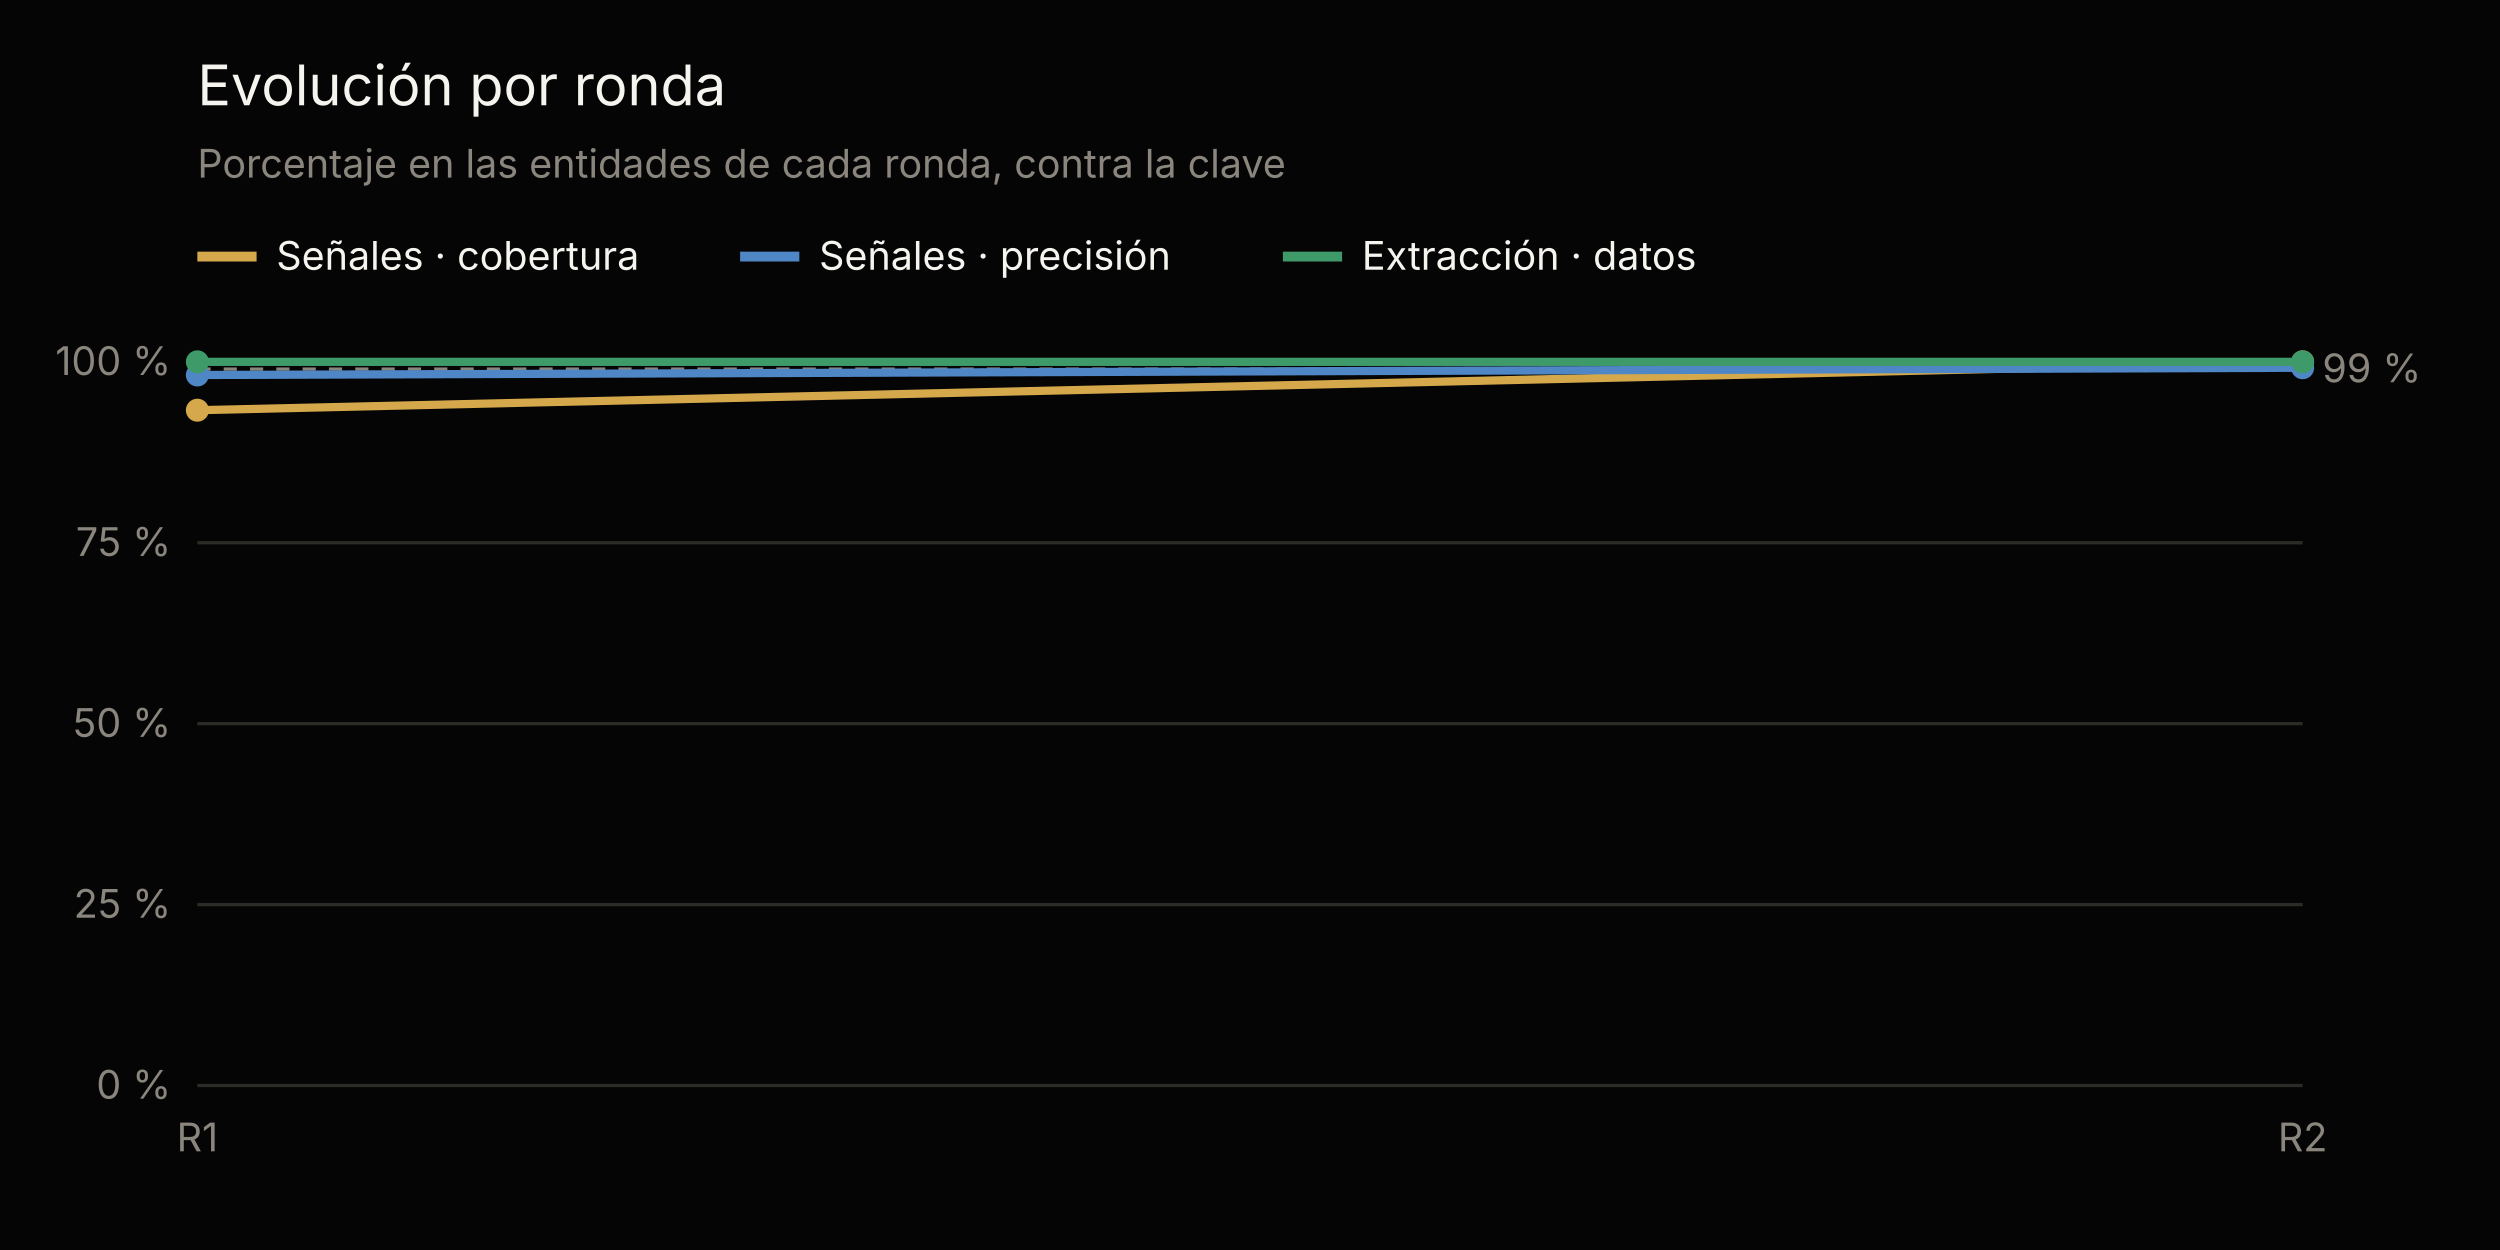
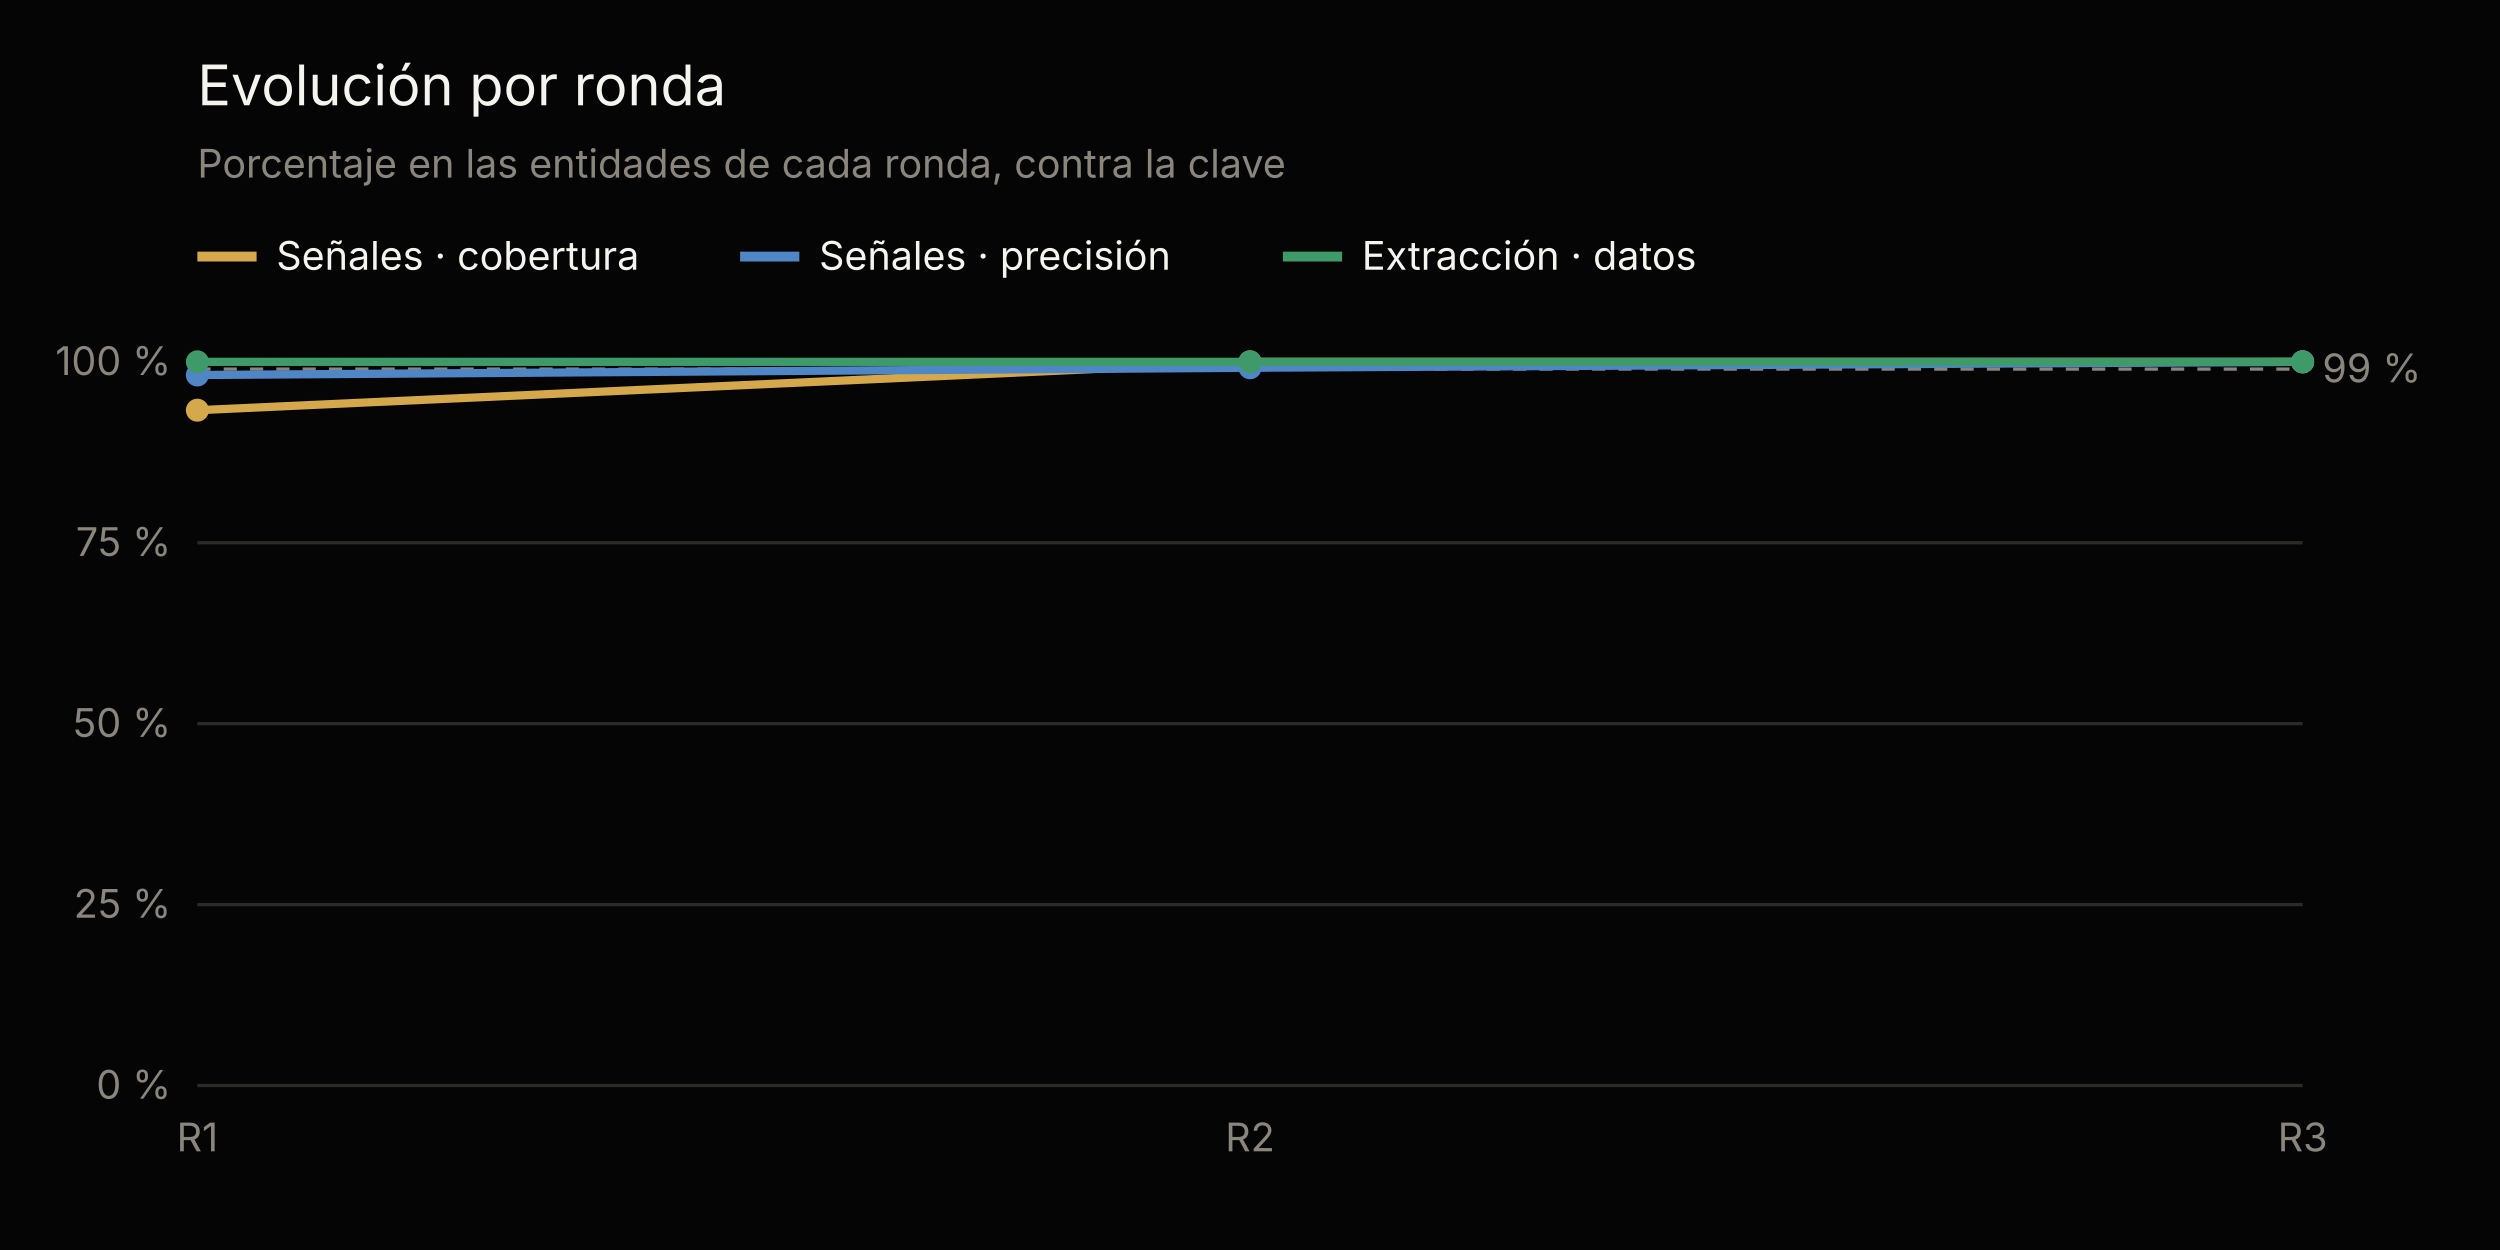
<svg xmlns="http://www.w3.org/2000/svg" viewBox="0 0 760 380" font-family="Inter, Arial, sans-serif" font-size="12">
  <rect width="760" height="380" fill="#050505" />
  <text x="60" y="32" font-size="17" fill="#f5f4ef">Evolución por ronda</text>
  <text x="60" y="54" fill="#8a867e">Porcentaje en las entidades de cada ronda, contra la clave</text>
  <line x1="60" x2="78" y1="78" y2="78" stroke="#d5a84b" stroke-width="3" />
  <text x="84" y="82" fill="#f5f4ef">Señales · cobertura</text>
  <line x1="225" x2="243" y1="78" y2="78" stroke="#4f86c6" stroke-width="3" />
  <text x="249" y="82" fill="#f5f4ef">Señales · precisión</text>
  <line x1="390" x2="408" y1="78" y2="78" stroke="#3f9a6a" stroke-width="3" />
  <text x="414" y="82" fill="#f5f4ef">Extracción · datos</text>
  <line x1="60" x2="700" y1="330.0" y2="330.0" stroke="#2b2b28" />
  <text x="52" y="334.0" text-anchor="end" fill="#8a867e">0 %</text>
  <line x1="60" x2="700" y1="275.0" y2="275.0" stroke="#2b2b28" />
  <text x="52" y="279.0" text-anchor="end" fill="#8a867e">25 %</text>
  <line x1="60" x2="700" y1="220.0" y2="220.0" stroke="#2b2b28" />
  <text x="52" y="224.0" text-anchor="end" fill="#8a867e">50 %</text>
  <line x1="60" x2="700" y1="165.0" y2="165.0" stroke="#2b2b28" />
  <text x="52" y="169.0" text-anchor="end" fill="#8a867e">75 %</text>
  <line x1="60" x2="700" y1="110.0" y2="110.0" stroke="#2b2b28" />
  <text x="52" y="114.0" text-anchor="end" fill="#8a867e">100 %</text>
  <line x1="60" x2="700" y1="112.2" y2="112.2" stroke="#8a867e" stroke-dasharray="4 4" />
  <text x="706" y="116.2" fill="#8a867e">99 %</text>
  <text x="60.0" y="350" text-anchor="middle" fill="#8a867e">R1</text>
-   <text x="700.0" y="350" text-anchor="middle" fill="#8a867e">R2</text>
-   <path d="M60.0,124.7 L700.0,110.0" fill="none" stroke="#d5a84b" stroke-width="2.5" />
+   <text x="380.0" y="350" text-anchor="middle" fill="#8a867e">R2</text>
+   <text x="700.0" y="350" text-anchor="middle" fill="#8a867e">R3</text>
+   <path d="M60.0,124.7 L380.0,110.0 L700.0,110.0" fill="none" stroke="#d5a84b" stroke-width="2.5" />
  <circle cx="60.0" cy="124.7" r="3.5" fill="#d5a84b" />
+   <circle cx="380.0" cy="110.0" r="3.5" fill="#d5a84b" />
  <circle cx="700.0" cy="110.0" r="3.5" fill="#d5a84b" />
-   <path d="M60.0,114.0 L700.0,111.8" fill="none" stroke="#4f86c6" stroke-width="2.5" />
+   <path d="M60.0,114.0 L380.0,111.8 L700.0,110.0" fill="none" stroke="#4f86c6" stroke-width="2.5" />
  <circle cx="60.0" cy="114.0" r="3.5" fill="#4f86c6" />
-   <circle cx="700.0" cy="111.8" r="3.5" fill="#4f86c6" />
-   <path d="M60.0,110.0 L700.0,110.0" fill="none" stroke="#3f9a6a" stroke-width="2.5" />
+   <circle cx="380.0" cy="111.8" r="3.5" fill="#4f86c6" />
+   <circle cx="700.0" cy="110.0" r="3.5" fill="#4f86c6" />
+   <path d="M60.0,110.0 L380.0,110.0 L700.0,110.0" fill="none" stroke="#3f9a6a" stroke-width="2.5" />
  <circle cx="60.0" cy="110.0" r="3.5" fill="#3f9a6a" />
+   <circle cx="380.0" cy="110.0" r="3.5" fill="#3f9a6a" />
  <circle cx="700.0" cy="110.0" r="3.5" fill="#3f9a6a" />
</svg>
